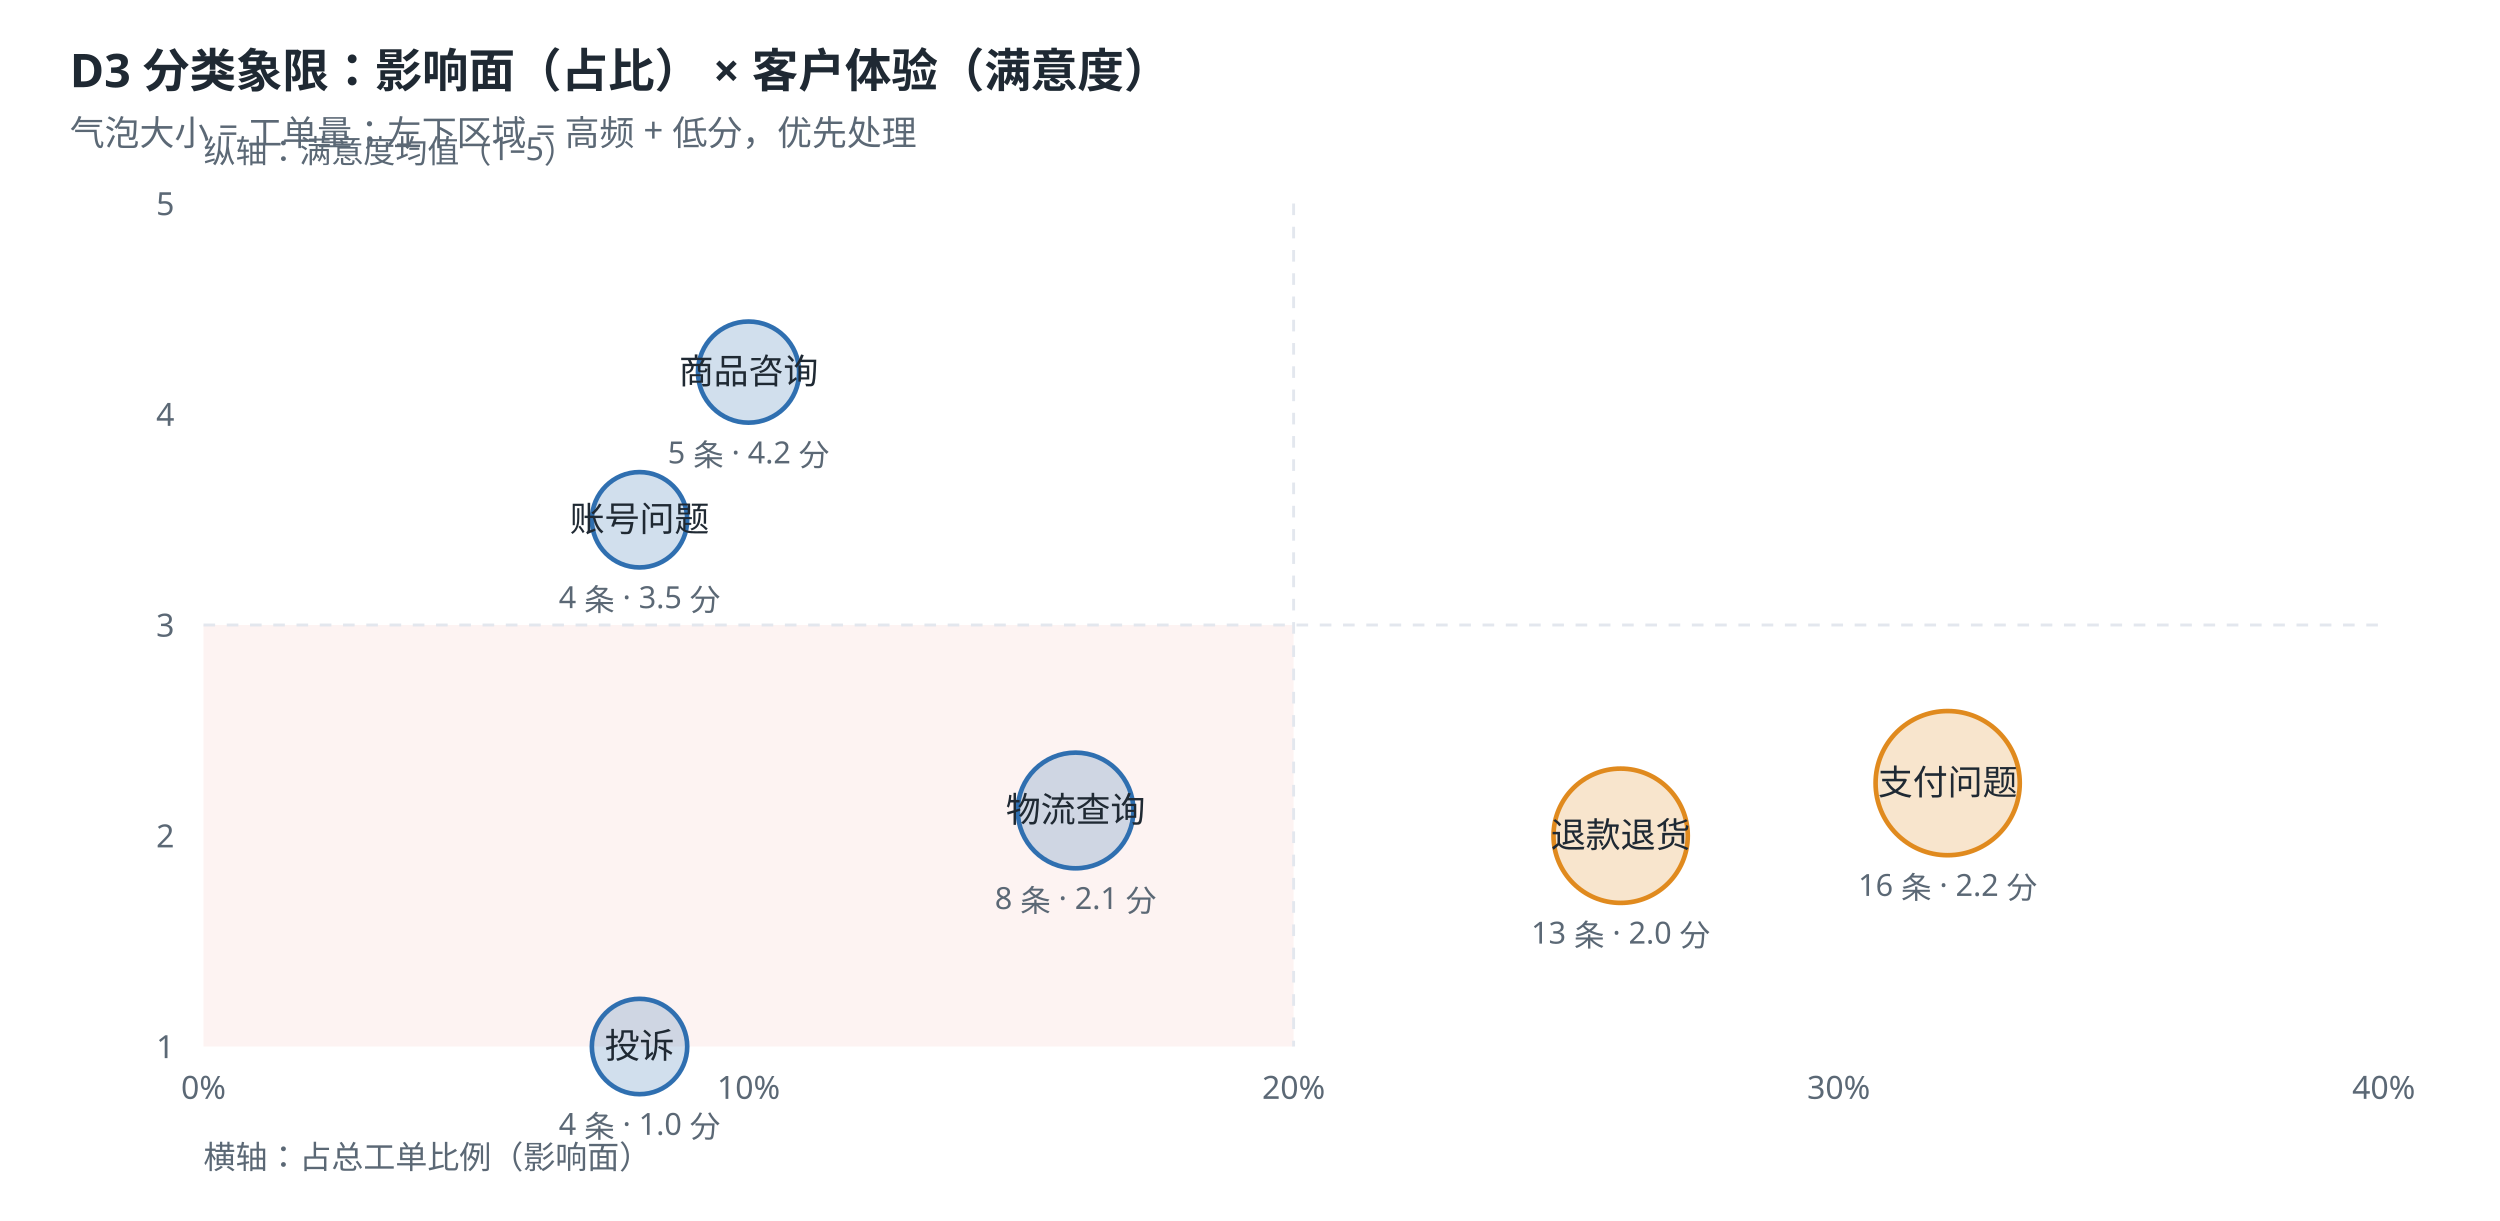
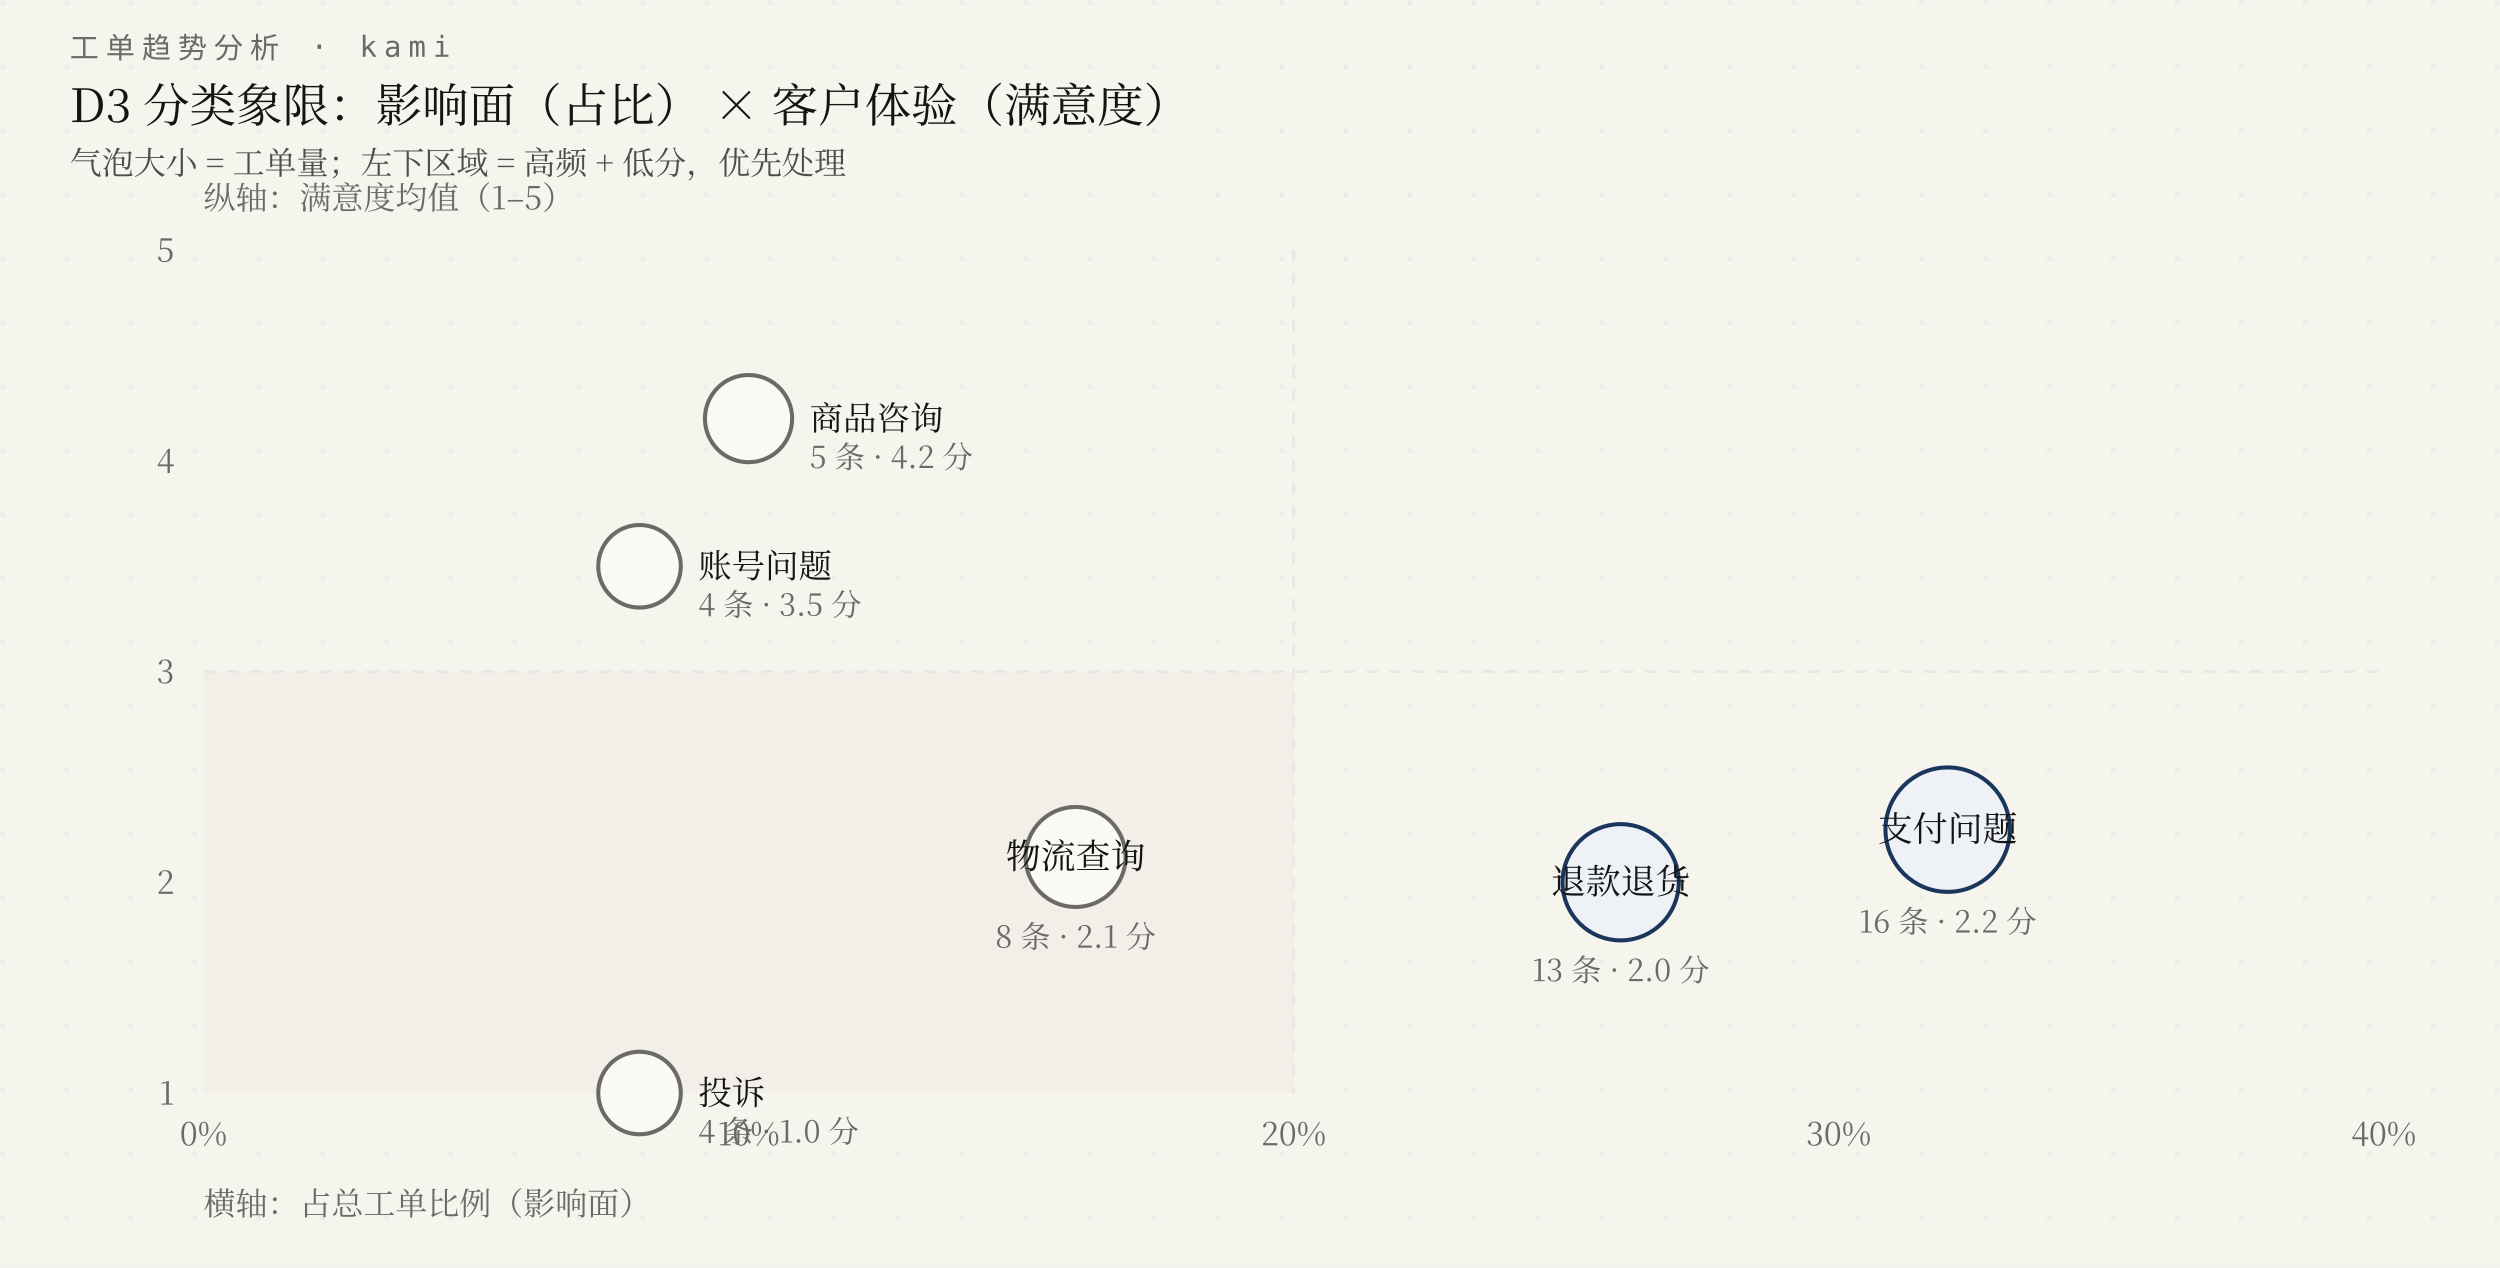
- <svg xmlns="http://www.w3.org/2000/svg" viewBox="0 0 860 420" width="100%" height="auto" role="img" aria-label="D3 分类象限：影响面（占比） × 客户体验（满意度）" font-family="Segoe UI, Microsoft YaHei, sans-serif">
-   <rect width="860" height="420" fill="#ffffff" />
-   <text x="24" y="30" font-size="16" font-weight="600" fill="#1f2933">D3 分类象限：影响面（占比） × 客户体验（满意度）</text>
-   <text x="24" y="50" font-size="12" fill="#5b6875">气泡大小 = 工单量；左下区域 = 高频 + 低分，优先处理</text>
-   <rect x="70" y="215.0" width="375.0" height="145.0" fill="#fdf3f2" />
-   <line x1="445.0" y1="70" x2="445.0" y2="360" stroke="#e3e7ee" stroke-dasharray="4 4" />
-   <line x1="70" y1="215.0" x2="820" y2="215.0" stroke="#e3e7ee" stroke-dasharray="4 4" />
-   <text x="60" y="364.0" font-size="11" fill="#5b6875" text-anchor="end">1</text>
-   <text x="60" y="291.5" font-size="11" fill="#5b6875" text-anchor="end">2</text>
-   <text x="60" y="219.0" font-size="11" fill="#5b6875" text-anchor="end">3</text>
-   <text x="60" y="146.5" font-size="11" fill="#5b6875" text-anchor="end">4</text>
-   <text x="60" y="74.0" font-size="11" fill="#5b6875" text-anchor="end">5</text>
-   <text x="70.0" y="378" font-size="11" fill="#5b6875" text-anchor="middle">0%</text>
-   <text x="257.5" y="378" font-size="11" fill="#5b6875" text-anchor="middle">10%</text>
-   <text x="445.0" y="378" font-size="11" fill="#5b6875" text-anchor="middle">20%</text>
-   <text x="632.5" y="378" font-size="11" fill="#5b6875" text-anchor="middle">30%</text>
-   <text x="820.0" y="378" font-size="11" fill="#5b6875" text-anchor="middle">40%</text>
-   <text x="70" y="402" font-size="11" fill="#5b6875">横轴：占总工单比例（影响面）</text>
-   <text x="70" y="56" font-size="11" fill="#5b6875">纵轴：满意度均值（1–5）</text>
-   <circle cx="670.0" cy="269.4" r="24.8" fill="#e08a1e" fill-opacity="0.22" stroke="#e08a1e" stroke-width="1.6" />
-   <text x="670.0" y="273.4" font-size="12" fill="#1f2933" text-anchor="middle">支付问题</text>
-   <text x="670.0" y="308.2" font-size="10.5" fill="#5b6875" text-anchor="middle">16 条 · 2.2 分</text>
-   <circle cx="557.5" cy="287.5" r="23.1" fill="#e08a1e" fill-opacity="0.22" stroke="#e08a1e" stroke-width="1.6" />
-   <text x="557.5" y="291.5" font-size="12" fill="#1f2933" text-anchor="middle">退款退货</text>
-   <text x="557.5" y="324.6" font-size="10.5" fill="#5b6875" text-anchor="middle">13 条 · 2.0 分</text>
-   <circle cx="370.0" cy="278.8" r="19.9" fill="#2f6fb0" fill-opacity="0.22" stroke="#2f6fb0" stroke-width="1.6" />
-   <text x="370.0" y="282.8" font-size="12" fill="#1f2933" text-anchor="middle">物流查询</text>
-   <text x="370.0" y="312.7" font-size="10.5" fill="#5b6875" text-anchor="middle">8 条 · 2.1 分</text>
-   <circle cx="257.5" cy="128.0" r="17.4" fill="#2f6fb0" fill-opacity="0.22" stroke="#2f6fb0" stroke-width="1.6" />
-   <text x="257.5" y="132.0" font-size="12" fill="#1f2933" text-anchor="middle">商品咨询</text>
-   <text x="257.5" y="159.4" font-size="10.5" fill="#5b6875" text-anchor="middle">5 条 · 4.2 分</text>
-   <circle cx="220.0" cy="360.0" r="16.4" fill="#2f6fb0" fill-opacity="0.22" stroke="#2f6fb0" stroke-width="1.6" />
-   <text x="220.0" y="364.0" font-size="12" fill="#1f2933" text-anchor="middle">投诉</text>
-   <text x="220.0" y="390.4" font-size="10.5" fill="#5b6875" text-anchor="middle">4 条 · 1.0 分</text>
-   <circle cx="220.0" cy="178.8" r="16.4" fill="#2f6fb0" fill-opacity="0.22" stroke="#2f6fb0" stroke-width="1.6" />
-   <text x="220.0" y="182.8" font-size="12" fill="#1f2933" text-anchor="middle">账号问题</text>
-   <text x="220.0" y="209.2" font-size="10.5" fill="#5b6875" text-anchor="middle">4 条 · 3.5 分</text>
+ <svg xmlns="http://www.w3.org/2000/svg" viewBox="0 0 860 436" width="100%" height="auto" role="img" aria-label="D3 分类象限：影响面（占比） × 客户体验（满意度）" font-family="Charter, Georgia, &quot;TsangerJinKai02&quot;, &quot;Source Han Serif SC&quot;, &quot;Noto Serif CJK SC&quot;, &quot;Songti SC&quot;, &quot;STSong&quot;, serif">
+   <defs>
+     <pattern id="dotsQuad" width="22" height="22" patternUnits="userSpaceOnUse">
+       <circle cx="1" cy="1" r="0.9" fill="#E3E2DC" />
+     </pattern>
+   </defs>
+   <rect width="860" height="436" fill="#f5f4ed" />
+   <rect width="860" height="436" fill="url(#dotsQuad)" opacity="0.55" />
+   <text x="24" y="20" font-size="10" letter-spacing="2.4" fill="#6b6a64" font-family="'JetBrains Mono', Consolas, monospace">工单趋势分析 · kami</text>
+   <text x="24" y="42" font-size="16" font-weight="500" fill="#141413">D3 分类象限：影响面（占比） × 客户体验（满意度）</text>
+   <text x="24" y="60" font-size="11" fill="#504e49">气泡大小 = 工单量；左下区域 = 高频 + 低分，优先处理</text>
+   <rect x="70" y="231.0" width="375.0" height="145.0" fill="#f1efe8" />
+   <line x1="445.0" y1="86" x2="445.0" y2="376" stroke="#e8e7e1" stroke-dasharray="4 4" />
+   <line x1="70" y1="231.0" x2="820" y2="231.0" stroke="#e8e7e1" stroke-dasharray="4 4" />
+   <text x="60" y="380.0" font-size="11" fill="#6b6a64" text-anchor="end">1</text>
+   <text x="60" y="307.5" font-size="11" fill="#6b6a64" text-anchor="end">2</text>
+   <text x="60" y="235.0" font-size="11" fill="#6b6a64" text-anchor="end">3</text>
+   <text x="60" y="162.5" font-size="11" fill="#6b6a64" text-anchor="end">4</text>
+   <text x="60" y="90.0" font-size="11" fill="#6b6a64" text-anchor="end">5</text>
+   <text x="70.0" y="394" font-size="11" fill="#6b6a64" text-anchor="middle">0%</text>
+   <text x="257.5" y="394" font-size="11" fill="#6b6a64" text-anchor="middle">10%</text>
+   <text x="445.0" y="394" font-size="11" fill="#6b6a64" text-anchor="middle">20%</text>
+   <text x="632.5" y="394" font-size="11" fill="#6b6a64" text-anchor="middle">30%</text>
+   <text x="820.0" y="394" font-size="11" fill="#6b6a64" text-anchor="middle">40%</text>
+   <text x="70" y="418" font-size="11" fill="#6b6a64">横轴：占总工单比例（影响面）</text>
+   <text x="70" y="72" font-size="11" fill="#6b6a64">纵轴：满意度均值（1–5）</text>
+   <circle cx="670.0" cy="285.4" r="21.4" fill="#EEF2F7" stroke="#1B365D" stroke-width="1.4" />
+   <text x="670.0" y="289.4" font-size="12" fill="#141413" text-anchor="middle">支付问题</text>
+   <text x="670.0" y="320.8" font-size="10.5" fill="#6b6a64" text-anchor="middle">16 条 · 2.2 分</text>
+   <circle cx="557.5" cy="303.5" r="20.0" fill="#EEF2F7" stroke="#1B365D" stroke-width="1.4" />
+   <text x="557.5" y="307.5" font-size="12" fill="#141413" text-anchor="middle">退款退货</text>
+   <text x="557.5" y="337.5" font-size="10.5" fill="#6b6a64" text-anchor="middle">13 条 · 2.0 分</text>
+   <circle cx="370.0" cy="294.8" r="17.2" fill="#faf9f5" stroke="#6b6a64" stroke-width="1.4" />
+   <text x="370.0" y="298.8" font-size="12" fill="#141413" text-anchor="middle">物流查询</text>
+   <text x="370.0" y="326.0" font-size="10.5" fill="#6b6a64" text-anchor="middle">8 条 · 2.1 分</text>
+   <circle cx="257.5" cy="144.0" r="15.0" fill="#faf9f5" stroke="#6b6a64" stroke-width="1.4" />
+   <text x="278.5" y="148.0" font-size="11.5" fill="#141413" text-anchor="start">商品咨询</text>
+   <text x="278.5" y="161.0" font-size="10.5" fill="#6b6a64" text-anchor="start">5 条 · 4.2 分</text>
+   <circle cx="220.0" cy="376.0" r="14.2" fill="#faf9f5" stroke="#6b6a64" stroke-width="1.4" />
+   <text x="240.2" y="380.0" font-size="11.5" fill="#141413" text-anchor="start">投诉</text>
+   <text x="240.2" y="393.0" font-size="10.5" fill="#6b6a64" text-anchor="start">4 条 · 1.0 分</text>
+   <circle cx="220.0" cy="194.8" r="14.2" fill="#faf9f5" stroke="#6b6a64" stroke-width="1.4" />
+   <text x="240.2" y="198.8" font-size="11.5" fill="#141413" text-anchor="start">账号问题</text>
+   <text x="240.2" y="211.8" font-size="10.5" fill="#6b6a64" text-anchor="start">4 条 · 3.5 分</text>
</svg>
